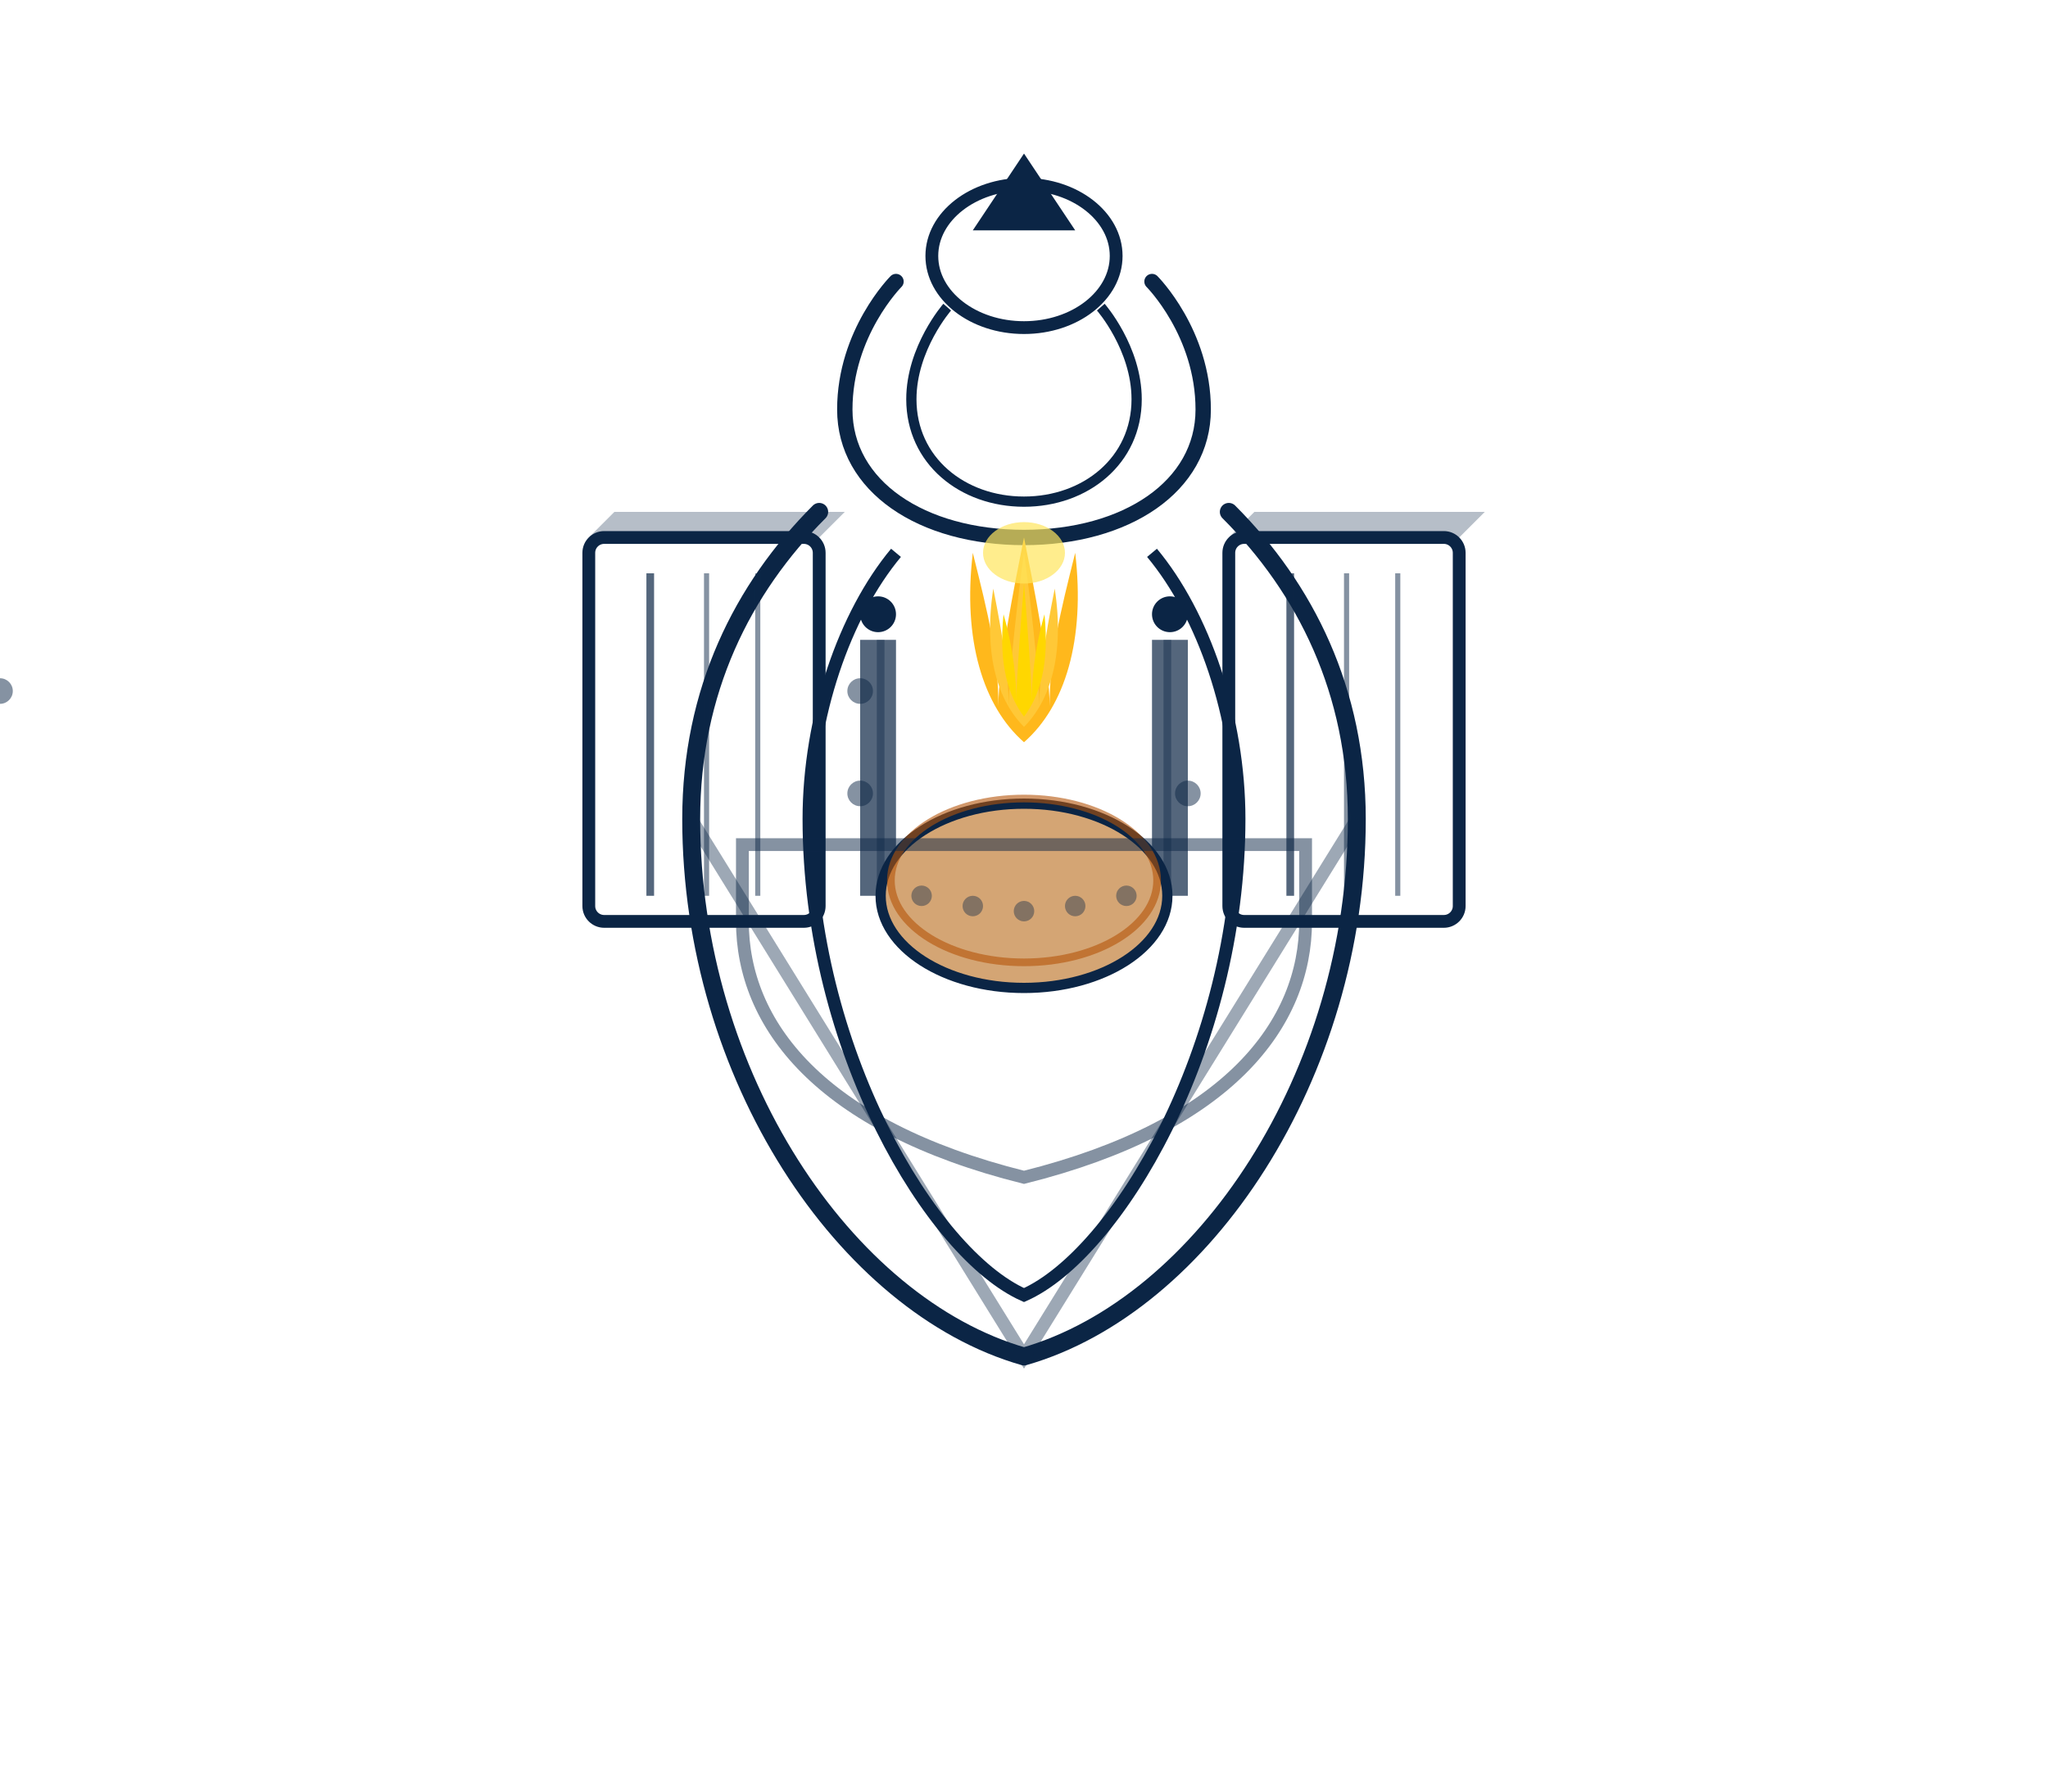
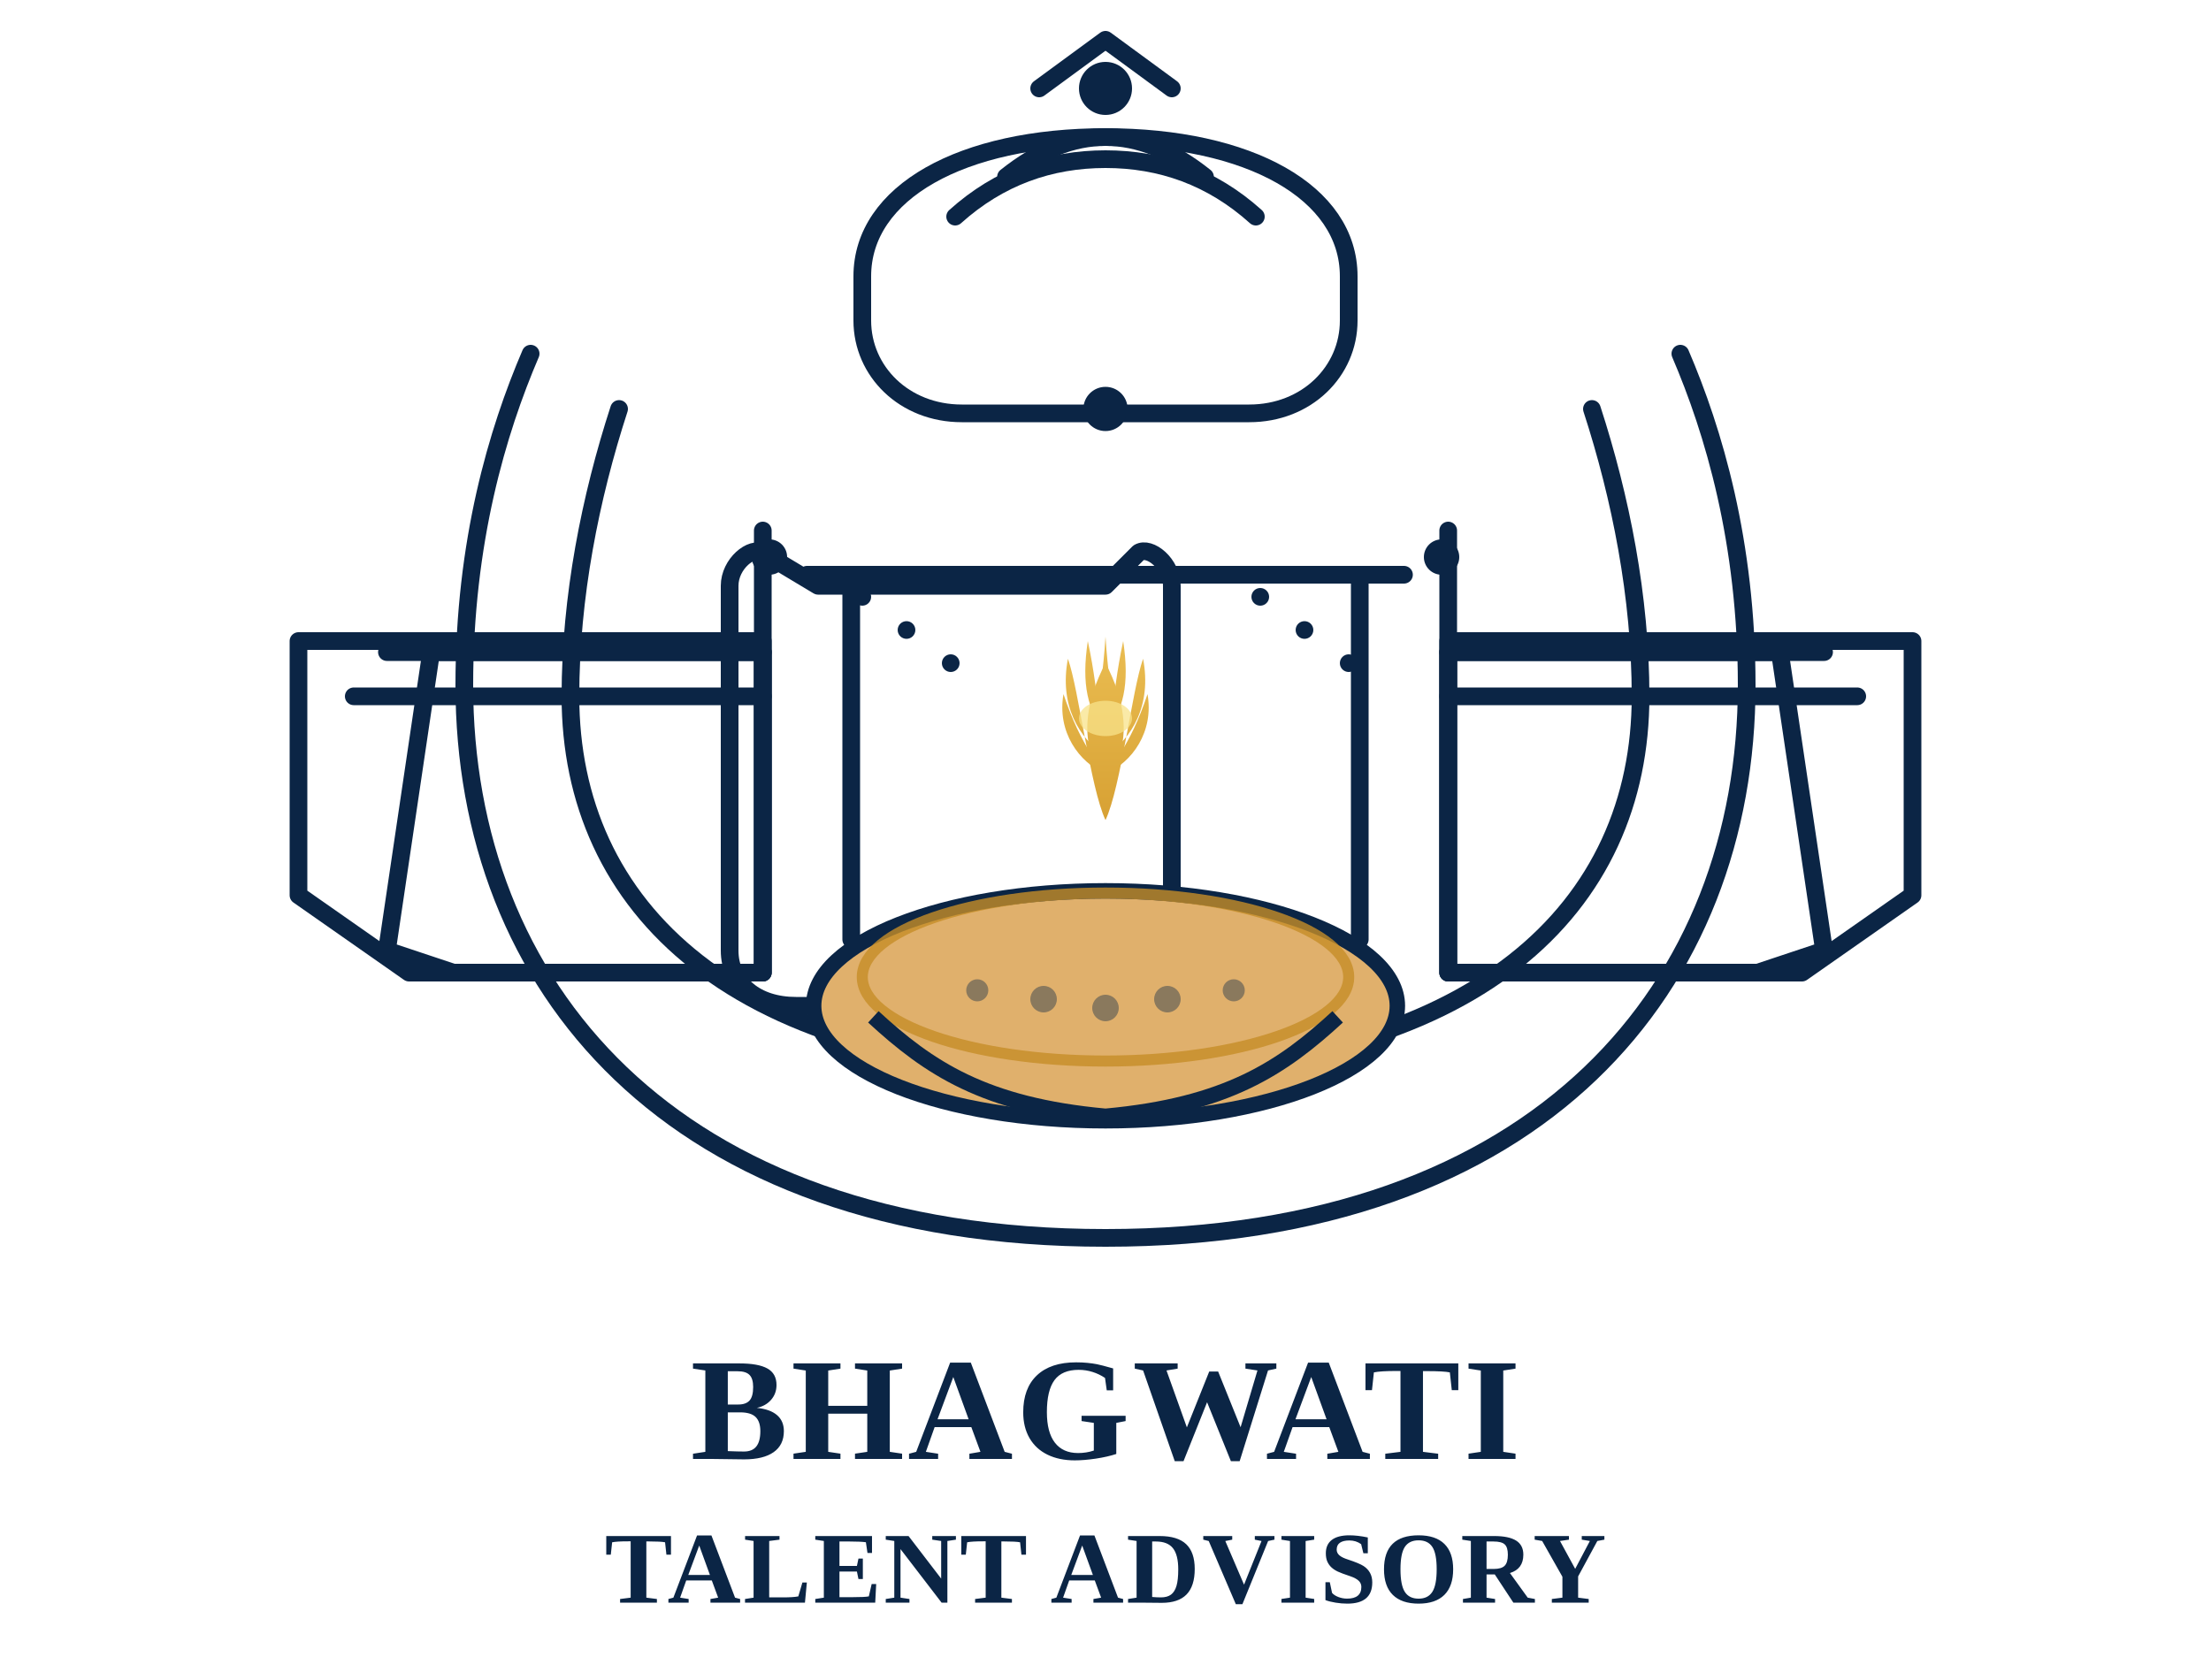
- <svg xmlns="http://www.w3.org/2000/svg" width="400" height="350" viewBox="0 0 400 350" fill="none">
-   <path d="M200 30L210 45L190 45Z" fill="#0B2545" />
-   <ellipse cx="200" cy="50" rx="18" ry="14" fill="none" stroke="#0B2545" stroke-width="2.5" />
-   <path d="M175 55C175 55 165 65 165 80C165 95 180 105 200 105C220 105 235 95 235 80C235 65 225 55 225 55" fill="none" stroke="#0B2545" stroke-width="3" stroke-linecap="round" />
-   <path d="M185 60C185 60 178 68 178 78C178 90 188 98 200 98C212 98 222 90 222 78C222 68 215 60 215 60" fill="none" stroke="#0B2545" stroke-width="2" />
-   <path d="M160 100C145 115 135 135 135 160C135 210 165 255 200 265C235 255 265 210 265 160C265 135 255 115 240 100" fill="none" stroke="#0B2545" stroke-width="3.5" stroke-linejoin="round" stroke-linecap="round" />
-   <path d="M175 108C165 120 158 140 158 160C158 205 182 245 200 253C218 245 242 205 242 160C242 140 235 120 225 108" fill="none" stroke="#0B2545" stroke-width="2.5" />
-   <line x1="172" y1="125" x2="172" y2="175" stroke="#0B2545" stroke-width="1.5" opacity="0.4" />
-   <circle cx="168" cy="135" r="2.5" fill="#0B2545" opacity="0.5" />
-   <circle cx="168" cy="155" r="2.5" fill="#0B2545" opacity="0.5" />
-   <line x1="228" y1="125" x2="228" y2="175" stroke="#0B2545" stroke-width="1.5" opacity="0.4" />
-   <circle x="232" cy="135" r="2.5" fill="#0B2545" opacity="0.5" />
-   <circle cx="232" cy="155" r="2.5" fill="#0B2545" opacity="0.5" />
-   <g>
-     <rect x="115" y="105" width="45" height="75" rx="3" fill="none" stroke="#0B2545" stroke-width="2.5" />
-     <line x1="127" y1="112" x2="127" y2="175" stroke="#0B2545" stroke-width="1.5" opacity="0.7" />
-     <line x1="138" y1="112" x2="138" y2="175" stroke="#0B2545" stroke-width="1" opacity="0.5" />
-     <line x1="148" y1="112" x2="148" y2="175" stroke="#0B2545" stroke-width="1" opacity="0.5" />
-     <path d="M115 105L120 100L165 100L160 105" fill="#0B2545" opacity="0.3" />
+ <svg xmlns="http://www.w3.org/2000/svg" width="1000" height="760" viewBox="0 0 1000 760" fill="none">
+   <defs>
+     <linearGradient id="gold1" x1="500" y1="180" x2="500" y2="430" gradientUnits="userSpaceOnUse">
+       <stop stop-color="#F9D87D" />
+       <stop offset="0.5" stop-color="#E7B84C" />
+       <stop offset="1" stop-color="#C98C1D" />
+     </linearGradient>
+     <linearGradient id="gold2" x1="500" y1="250" x2="500" y2="520" gradientUnits="userSpaceOnUse">
+       <stop stop-color="#FFE7A5" />
+       <stop offset="0.4" stop-color="#F4D26F" />
+       <stop offset="1" stop-color="#D39A28" />
+     </linearGradient>
+   </defs>
+   <g stroke="#0B2545" stroke-width="8" stroke-linecap="round" stroke-linejoin="round">
+     <path d="M390 125C390 87 435 62 500 62C565 62 610 87 610 125V145C610 168 591 187 565 187H435C409 187 390 168 390 145V125Z" fill="none" />
+     <path d="M432 98C452 80 475 72 500 72C525 72 548 80 568 98" fill="none" />
+     <path d="M455 80C470 68 485 62 500 62C515 62 530 68 545 80" fill="none" />
+     <path d="M470 40L500 18L530 40" fill="none" />
+     <circle cx="500" cy="40" r="12" fill="#0B2545" stroke="none" />
+     <path d="M240 160C225 195 210 245 210 310C210 445 302 560 500 560C698 560 790 445 790 310C790 245 775 195 760 160" fill="none" />
+     <path d="M280 185C267 225 258 270 258 315C258 409 330 485 500 485C670 485 742 409 742 315C742 270 733 225 720 185" fill="none" />
+     <path d="M135 290L345 290L345 440L185 440L135 405V290Z" fill="none" />
+     <path d="M865 290L655 290L655 440L815 440L865 405V290Z" fill="none" />
+     <path d="M195 295L345 295L345 440L205 440L175 430L195 295Z" fill="none" />
+     <path d="M805 295L655 295L655 440L795 440L825 430L805 295Z" fill="none" />
+     <path d="M175 295L345 295" />
+     <path d="M655 295L825 295" />
+     <path d="M160 315H345" />
+     <path d="M655 315H840" />
+     <path d="M345 250C340 247 330 255 330 265V430C330 445 342 455 360 455H500C518 455 530 445 530 430V265C530 255 520 247 515 250L500 265H370L345 250Z" fill="none" />
+     <path d="M365 260H500" />
+     <path d="M385 260V425" />
+     <path d="M615 260V425" />
+     <path d="M500 260H635" />
+     <path d="M345 240V440" />
+     <path d="M655 240V440" />
+     <circle cx="348" cy="252" r="8" fill="#0B2545" stroke="none" />
+     <circle cx="652" cy="252" r="8" fill="#0B2545" stroke="none" />
+     <circle cx="500" cy="185" r="10" fill="#0B2545" stroke="none" />
+     <g fill="#0B2545" stroke="none">
+       <circle cx="390" cy="270" r="4" />
+       <circle cx="410" cy="285" r="4" />
+       <circle cx="430" cy="300" r="4" />
+       <circle cx="570" cy="270" r="4" />
+       <circle cx="590" cy="285" r="4" />
+       <circle cx="610" cy="300" r="4" />
+     </g>
  </g>
  <g>
-     <rect x="240" y="105" width="45" height="75" rx="3" fill="none" stroke="#0B2545" stroke-width="2.5" />
-     <line x1="252" y1="112" x2="252" y2="175" stroke="#0B2545" stroke-width="1.5" opacity="0.7" />
-     <line x1="263" y1="112" x2="263" y2="175" stroke="#0B2545" stroke-width="1" opacity="0.5" />
-     <line x1="273" y1="112" x2="273" y2="175" stroke="#0B2545" stroke-width="1" opacity="0.5" />
-     <path d="M240 105L245 100L290 100L285 105" fill="#0B2545" opacity="0.3" />
+     <ellipse cx="500" cy="455" rx="132" ry="52" fill="#E0B06C" stroke="#0B2545" stroke-width="7" />
+     <ellipse cx="500" cy="442" rx="110" ry="38" fill="none" stroke="#C68D27" stroke-width="5" opacity="0.8" />
+     <path d="M395 460C420 483 445 500 500 505C555 500 580 483 605 460" fill="none" stroke="#0B2545" stroke-width="7" />
+     <g fill="url(#gold1)">
+       <path d="M500 350C488 345 478 331 481 314C485 326 489 334 494 342C490 332 491 317 500 300C509 317 510 332 506 342C511 334 515 326 519 314C522 331 512 345 500 350Z" />
+       <path d="M500 342C488 334 479 319 483 298C488 312 493 356 500 371C507 356 512 312 517 298C521 319 512 334 500 342Z" />
+       <path d="M500 332C492 321 489 310 492 290C495 304 496 315 497 321C497 315 499 304 500 288C501 304 503 315 503 321C504 315 505 304 508 290C511 310 508 321 500 332Z" />
+     </g>
+     <ellipse cx="500" cy="325" rx="12" ry="8" fill="#F8E38A" opacity="0.75" />
+     <g fill="#0B2545" opacity="0.4">
+       <circle cx="472" cy="452" r="6" />
+       <circle cx="500" cy="456" r="6" />
+       <circle cx="528" cy="452" r="6" />
+       <circle cx="442" cy="448" r="5" />
+       <circle cx="558" cy="448" r="5" />
+     </g>
  </g>
-   <rect x="168" y="125" width="7" height="50" fill="#0B2545" opacity="0.7" />
-   <circle cx="171.5" cy="120" r="3.5" fill="#0B2545" />
-   <rect x="225" y="125" width="7" height="50" fill="#0B2545" opacity="0.7" />
-   <circle cx="228.5" cy="120" r="3.5" fill="#0B2545" />
-   <ellipse cx="200" cy="175" rx="28" ry="18" fill="#D4A574" stroke="#0B2545" stroke-width="2" />
-   <ellipse cx="200" cy="172" rx="26" ry="16" fill="none" stroke="#B45309" stroke-width="1.5" opacity="0.6" />
-   <circle cx="180" cy="175" r="2" fill="#0B2545" opacity="0.4" />
-   <circle cx="190" cy="177" r="2" fill="#0B2545" opacity="0.4" />
-   <circle cx="200" cy="178" r="2" fill="#0B2545" opacity="0.4" />
-   <circle cx="210" cy="177" r="2" fill="#0B2545" opacity="0.4" />
-   <circle cx="220" cy="175" r="2" fill="#0B2545" opacity="0.4" />
-   <path d="M200 145C192 138 188 125 190 108C193 120 195 128 195 138C195 130 198 115 200 105C202 115 205 130 205 138C205 128 207 120 210 108C212 125 208 138 200 145Z" fill="#FFB81C" />
-   <path d="M200 142C195 137 192 128 194 115C196 125 197 132 197 138C197 132 199 115 200 108C201 115 203 132 203 138C203 132 204 125 206 115C208 128 205 137 200 142Z" fill="#FFC837" />
-   <path d="M200 140C197 136 195 130 196 120C198 127 198.5 133 198.5 137C198.5 133 199.5 120 200 114C200.5 120 201.5 133 201.5 137C201.5 133 202 127 204 120C205 130 203 136 200 140Z" fill="#FFD700" />
-   <ellipse cx="200" cy="108" rx="8" ry="6" fill="#FFE55C" opacity="0.7" />
-   <path d="M135 160L200 265L265 160" fill="none" stroke="#0B2545" stroke-width="2.5" opacity="0.4" />
-   <path d="M145 165L255 165L255 180C255 200 240 220 200 230C160 220 145 200 145 180Z" fill="none" stroke="#0B2545" stroke-width="2.5" opacity="0.5" />
+   <text x="500" y="660" text-anchor="middle" font-size="66" font-weight="700" letter-spacing="1.4" fill="#0B2545" font-family="Georgia, 'Times New Roman', serif">BHAGWATI</text>
+   <text x="500" y="725" text-anchor="middle" font-size="46" font-weight="700" letter-spacing="1.1" fill="#0B2545" font-family="Georgia, 'Times New Roman', serif">TALENT ADVISORY</text>
</svg>
